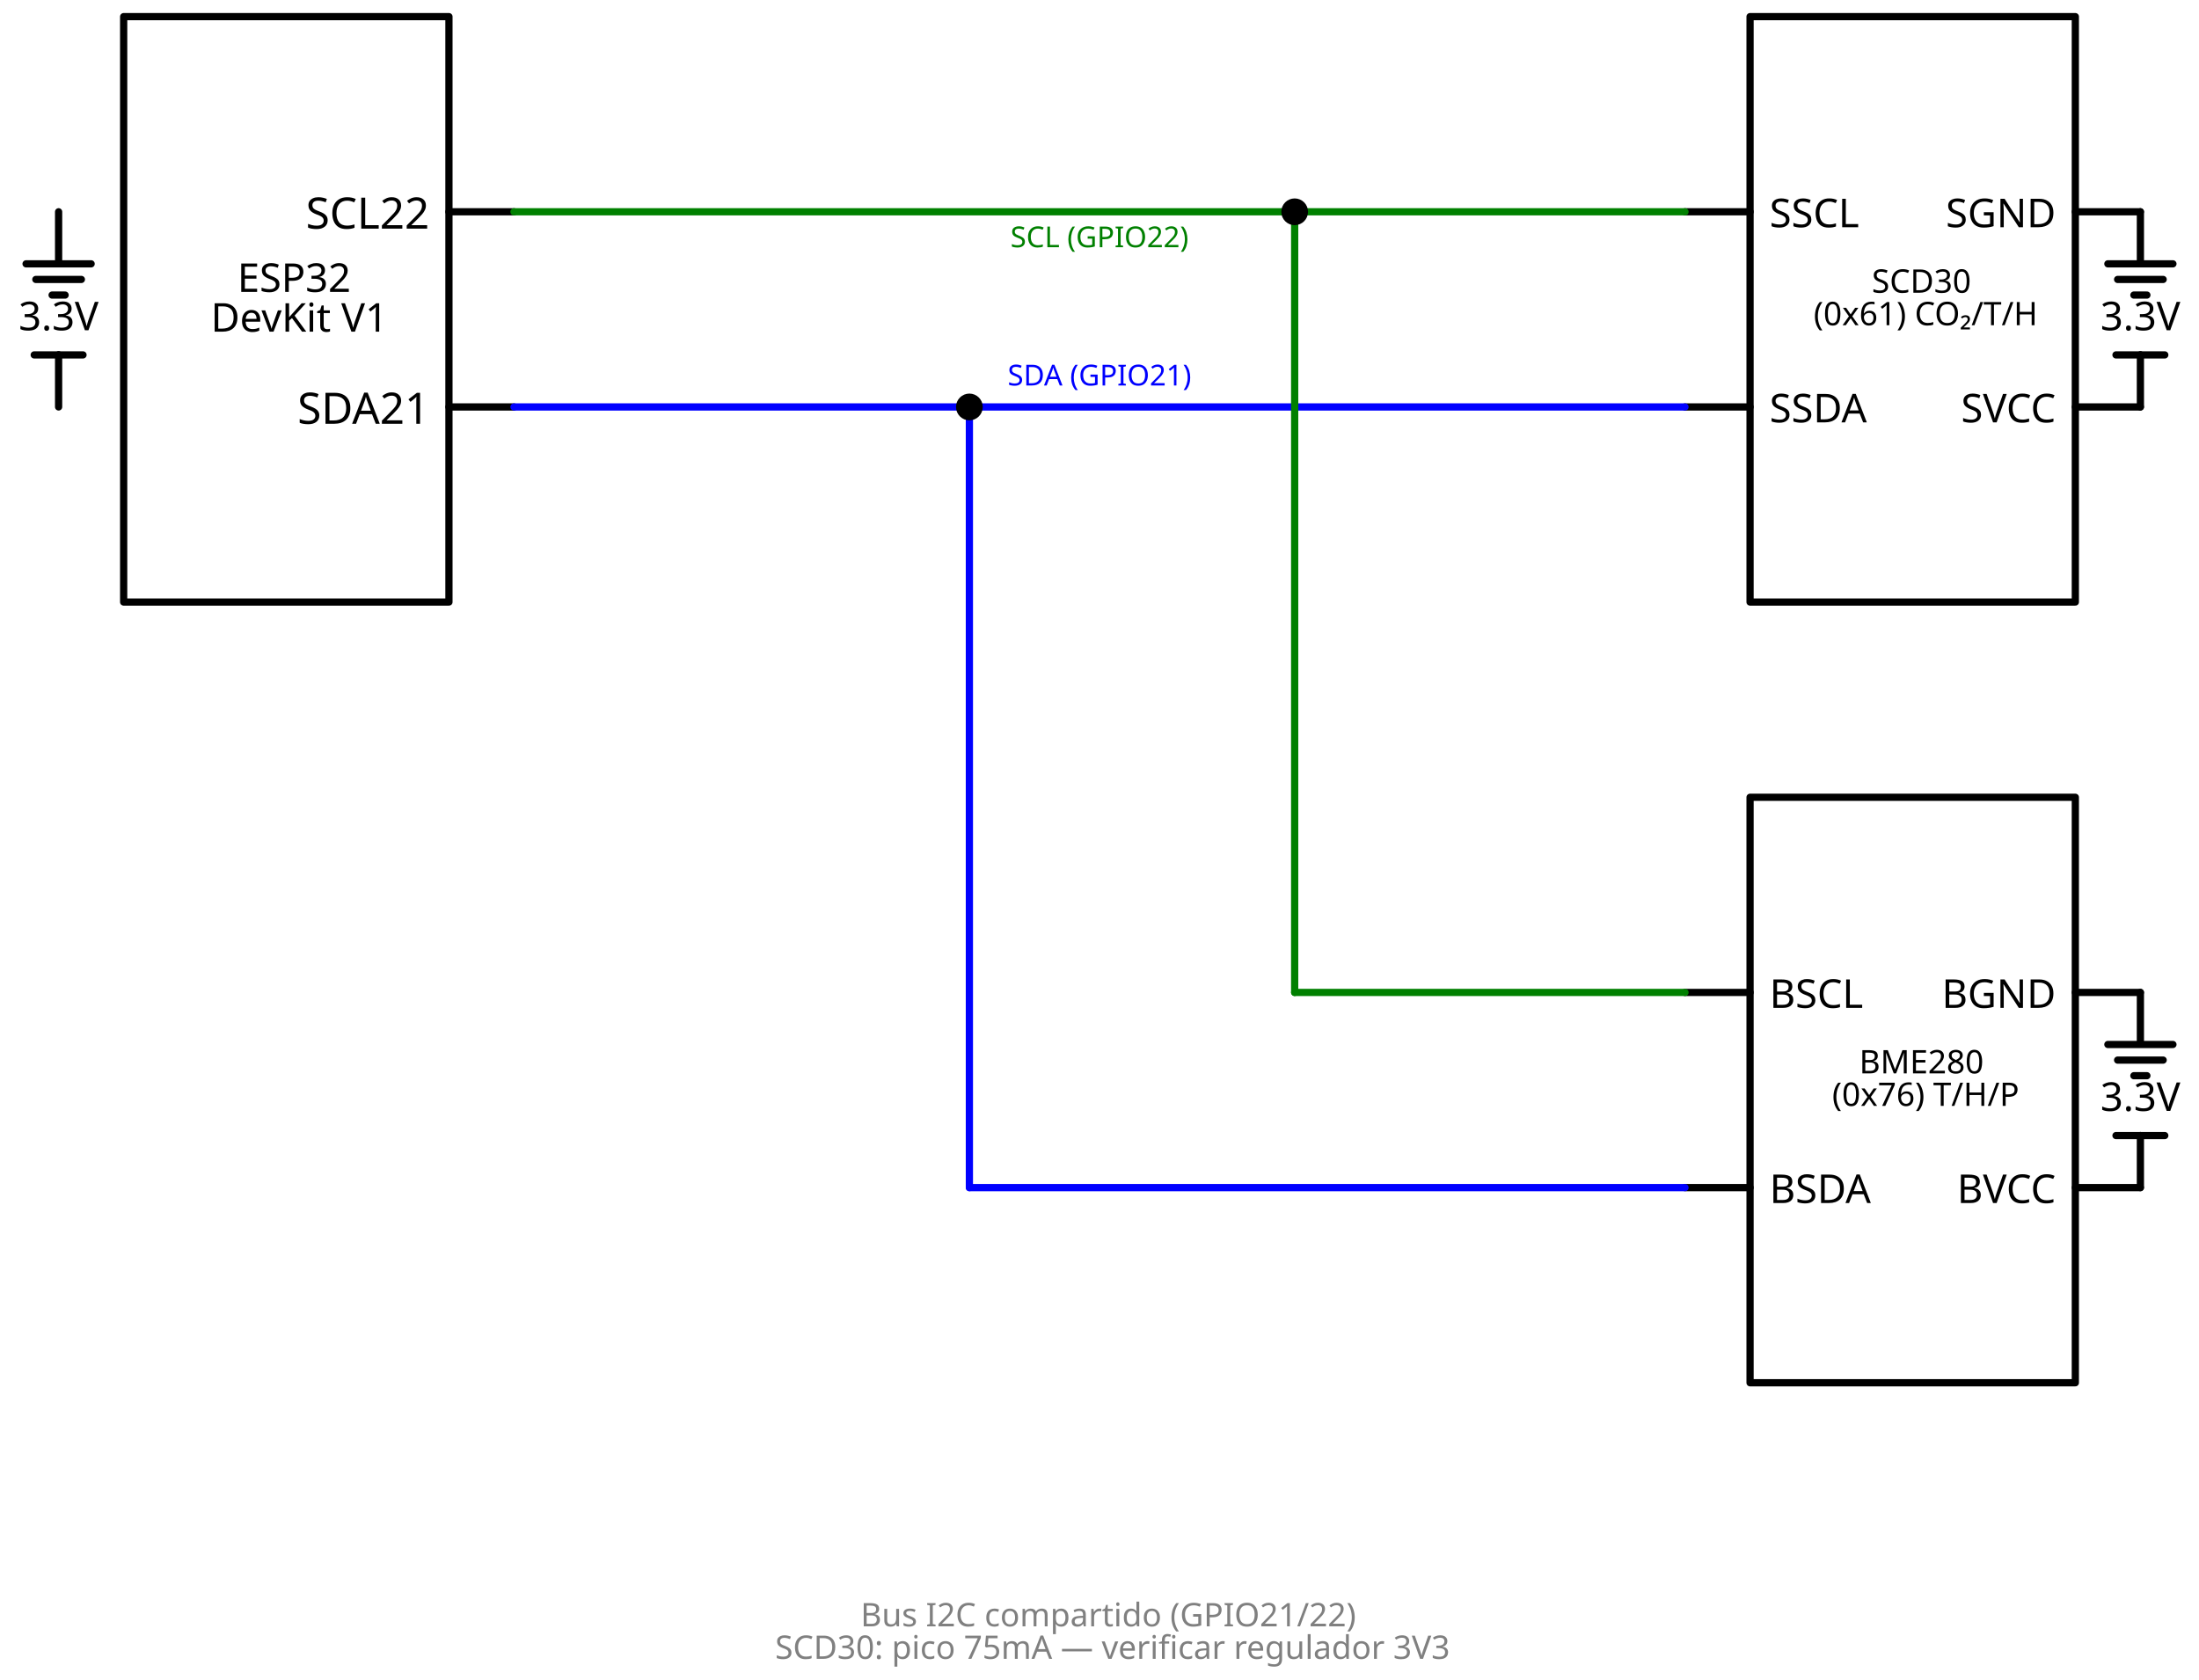
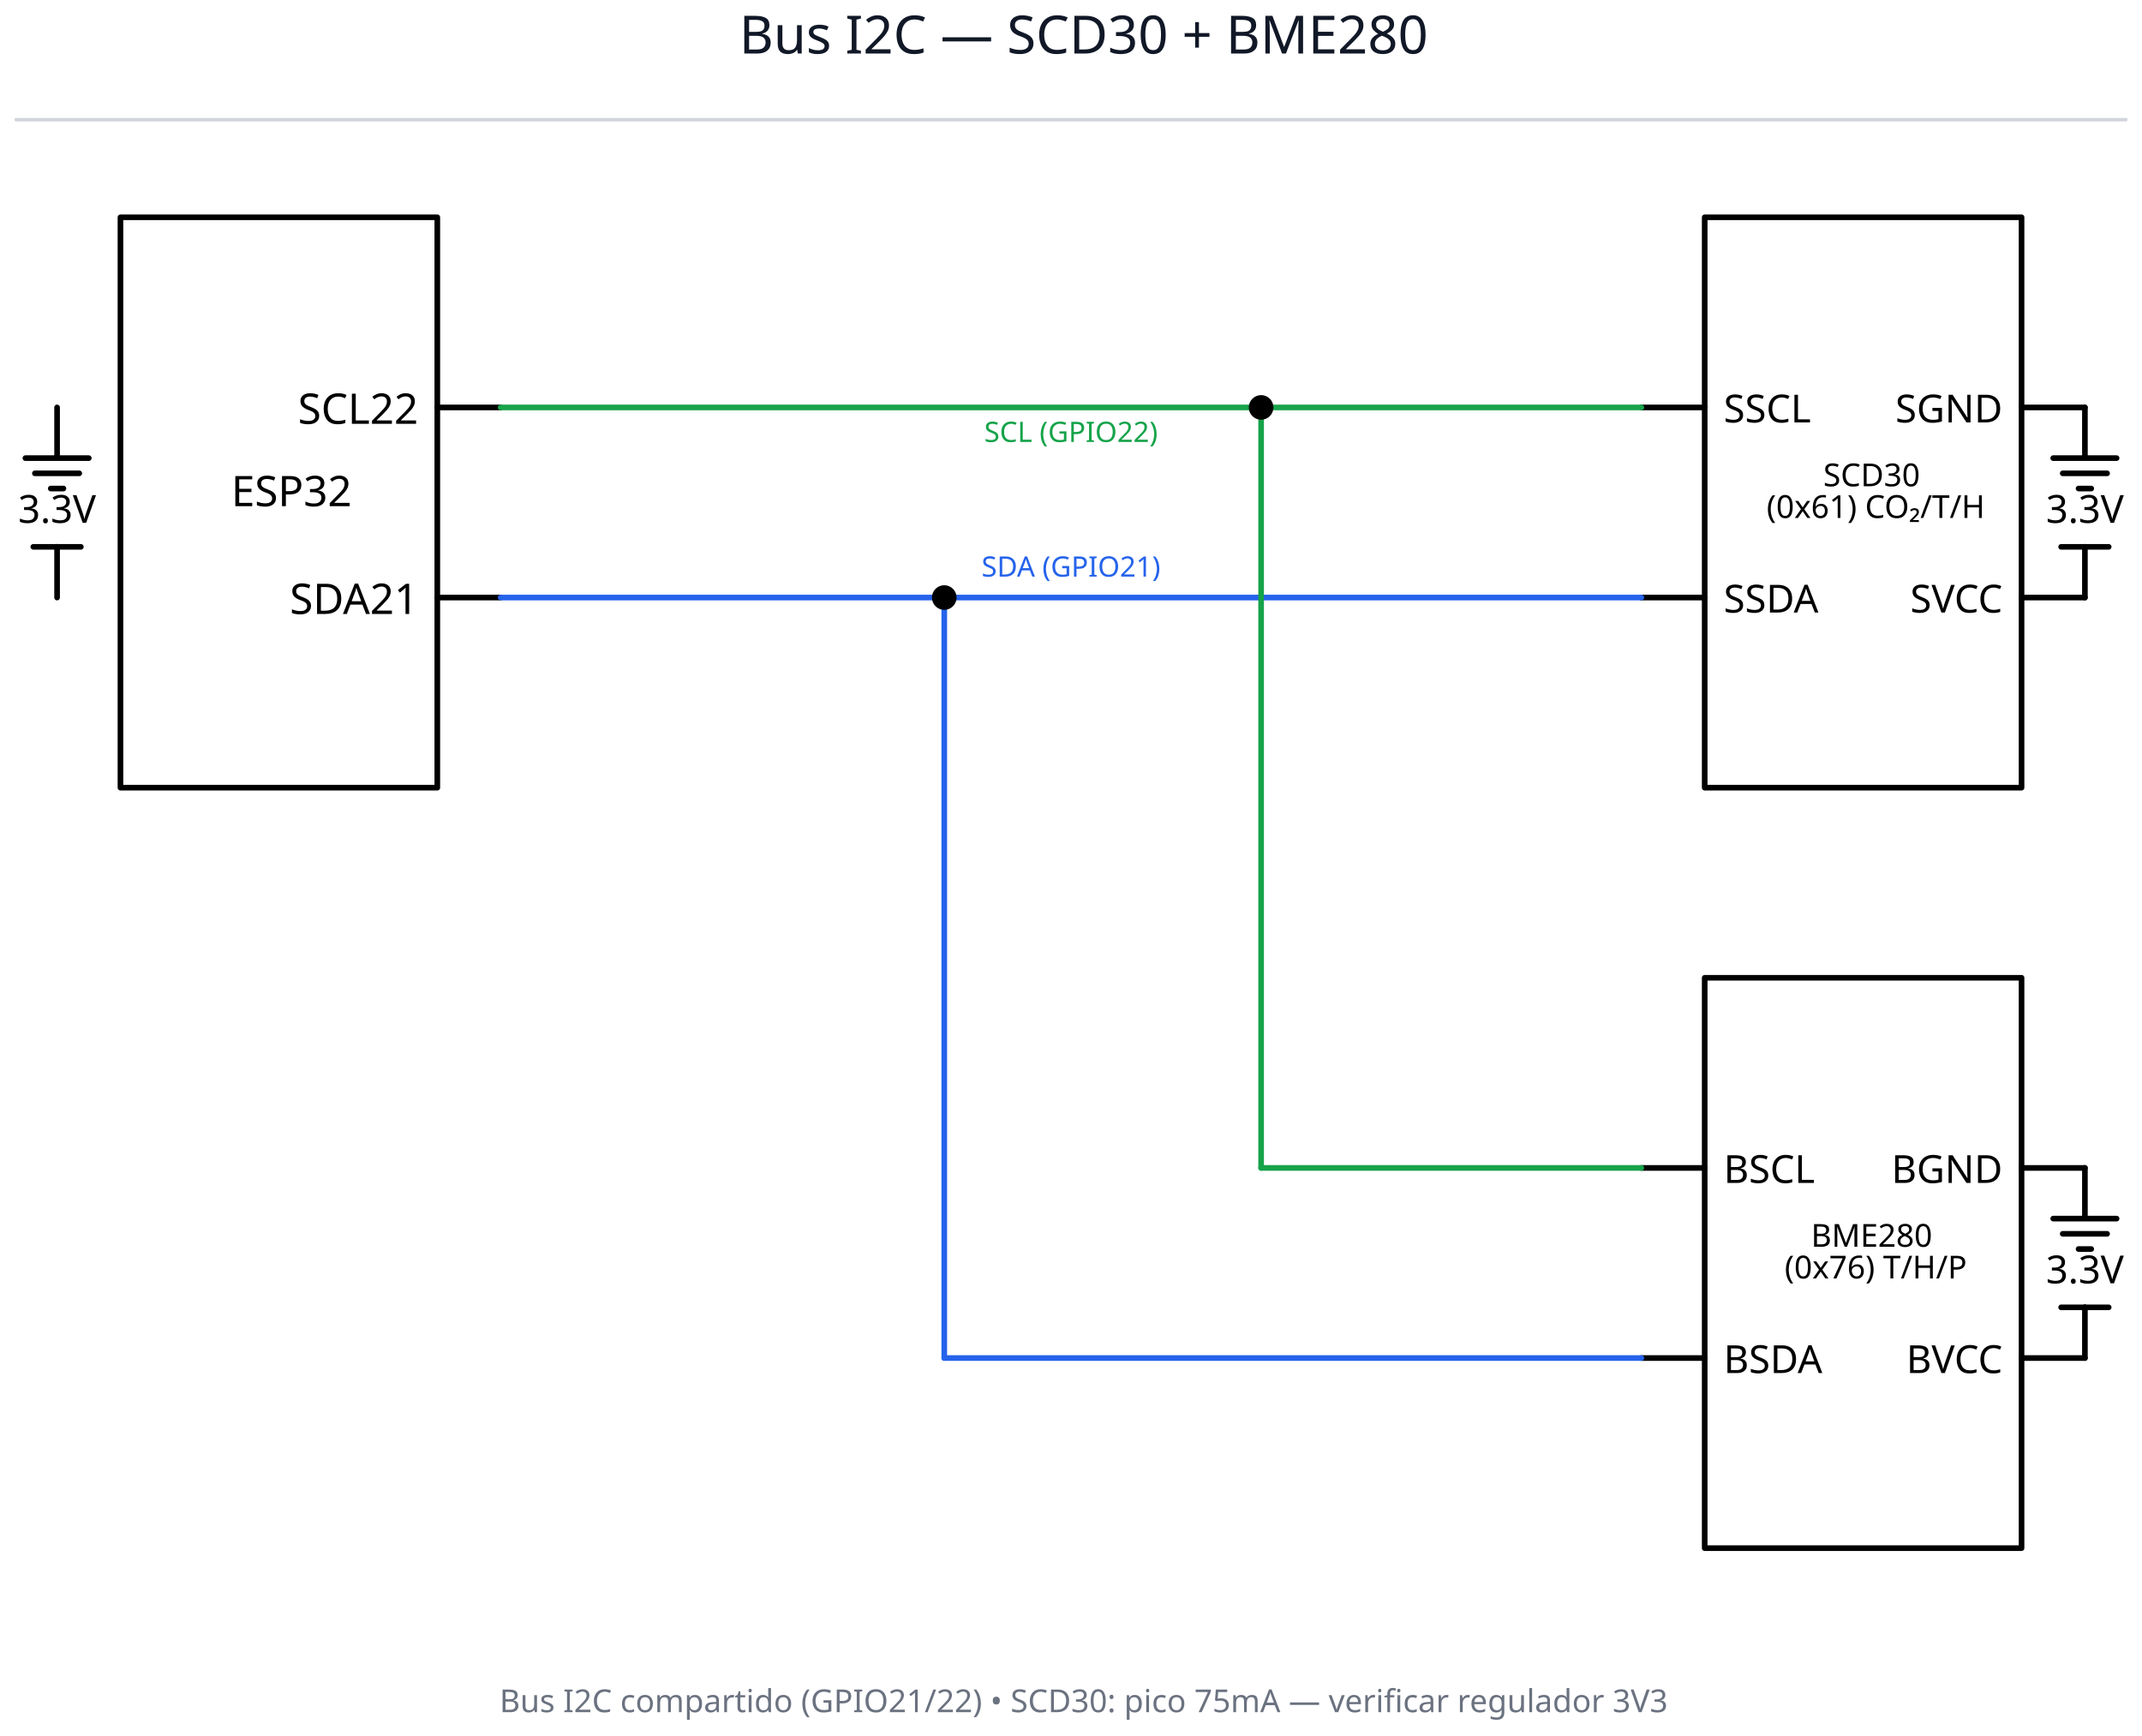
- <svg xmlns="http://www.w3.org/2000/svg" xml:lang="en" height="464.6pt" width="608.432pt" viewBox="-34.216 -166.6 608.432 464.6">
-   <path d="M 0.0,-0.0 L 90.0,-0.0 L 90.0,-162.0 L 0.0,-162.0 L 0.0,-0.0" style="stroke:black;fill:none;stroke-width:2.0;stroke-dasharray:-;stroke-linecap:round;stroke-linejoin:round;" />
-   <path d="M 90.0,-54.0 L 108.0,-54.0" style="stroke:black;fill:none;stroke-width:2.0;stroke-dasharray:-;stroke-linecap:round;stroke-linejoin:round;" />
-   <path d="M 90.0,-108.0 L 108.0,-108.0" style="stroke:black;fill:none;stroke-width:2.0;stroke-dasharray:-;stroke-linecap:round;stroke-linejoin:round;" />
-   <path d="M -18.0,-54.0 L -18.0,-68.4" style="stroke:black;fill:none;stroke-width:2.0;stroke-dasharray:-;stroke-linecap:round;stroke-linejoin:round;" />
-   <path d="M -18.0,-68.4 L -24.75,-68.4" style="stroke:black;fill:none;stroke-width:2.0;stroke-dasharray:-;stroke-linecap:round;stroke-linejoin:round;" />
-   <path d="M -18.0,-68.4 L -11.25,-68.4" style="stroke:black;fill:none;stroke-width:2.0;stroke-dasharray:-;stroke-linecap:round;stroke-linejoin:round;" />
-   <path d="M -18.0,-108.0 L -18.0,-93.6 L -27.0,-93.6 L -9.0,-93.6 M -24.3,-89.28 L -11.7,-89.28 M -19.8,-84.96 L -16.2,-84.96" style="stroke:black;fill:none;stroke-width:2.0;stroke-dasharray:-;stroke-linecap:round;stroke-linejoin:round;" />
-   <path d="M 450.0,-0.0 L 540.0,-0.0 L 540.0,-162.0 L 450.0,-162.0 L 450.0,-0.0" style="stroke:black;fill:none;stroke-width:2.0;stroke-dasharray:-;stroke-linecap:round;stroke-linejoin:round;" />
-   <path d="M 450.0,-54.0 L 432.0,-54.0" style="stroke:black;fill:none;stroke-width:2.0;stroke-dasharray:-;stroke-linecap:round;stroke-linejoin:round;" />
-   <path d="M 450.0,-108.0 L 432.0,-108.0" style="stroke:black;fill:none;stroke-width:2.0;stroke-dasharray:-;stroke-linecap:round;stroke-linejoin:round;" />
-   <path d="M 540.0,-54.0 L 558.0,-54.0" style="stroke:black;fill:none;stroke-width:2.0;stroke-dasharray:-;stroke-linecap:round;stroke-linejoin:round;" />
-   <path d="M 540.0,-108.0 L 558.0,-108.0" style="stroke:black;fill:none;stroke-width:2.0;stroke-dasharray:-;stroke-linecap:round;stroke-linejoin:round;" />
-   <path d="M 558.0,-54.0 L 558.0,-68.4" style="stroke:black;fill:none;stroke-width:2.0;stroke-dasharray:-;stroke-linecap:round;stroke-linejoin:round;" />
-   <path d="M 558.0,-68.4 L 551.25,-68.4" style="stroke:black;fill:none;stroke-width:2.0;stroke-dasharray:-;stroke-linecap:round;stroke-linejoin:round;" />
-   <path d="M 558.0,-68.4 L 564.75,-68.4" style="stroke:black;fill:none;stroke-width:2.0;stroke-dasharray:-;stroke-linecap:round;stroke-linejoin:round;" />
-   <path d="M 558.0,-108.0 L 558.0,-93.6 L 549.0,-93.6 L 567.0,-93.6 M 551.7,-89.28 L 564.3,-89.28 M 556.2,-84.96 L 559.8,-84.96" style="stroke:black;fill:none;stroke-width:2.0;stroke-dasharray:-;stroke-linecap:round;stroke-linejoin:round;" />
-   <path d="M 108.0,-54.0 L 270.0,-54.0 L 432.0,-54.0" style="stroke:blue;fill:none;stroke-width:2.0;stroke-dasharray:-;stroke-linecap:round;stroke-linejoin:round;" />
-   <path d="M 108.0,-108.0 L 270.0,-108.0 L 432.0,-108.0" style="stroke:green;fill:none;stroke-width:2.0;stroke-dasharray:-;stroke-linecap:round;stroke-linejoin:round;" />
-   <path d="M 450.0,216.0 L 540.0,216.0 L 540.0,54.0 L 450.0,54.0 L 450.0,216.0" style="stroke:black;fill:none;stroke-width:2.0;stroke-dasharray:-;stroke-linecap:round;stroke-linejoin:round;" />
-   <path d="M 450.0,162.0 L 432.0,162.0" style="stroke:black;fill:none;stroke-width:2.0;stroke-dasharray:-;stroke-linecap:round;stroke-linejoin:round;" />
-   <path d="M 450.0,108.0 L 432.0,108.0" style="stroke:black;fill:none;stroke-width:2.0;stroke-dasharray:-;stroke-linecap:round;stroke-linejoin:round;" />
-   <path d="M 540.0,162.0 L 558.0,162.0" style="stroke:black;fill:none;stroke-width:2.0;stroke-dasharray:-;stroke-linecap:round;stroke-linejoin:round;" />
-   <path d="M 540.0,108.0 L 558.0,108.0" style="stroke:black;fill:none;stroke-width:2.0;stroke-dasharray:-;stroke-linecap:round;stroke-linejoin:round;" />
-   <path d="M 558.0,162.0 L 558.0,147.6" style="stroke:black;fill:none;stroke-width:2.0;stroke-dasharray:-;stroke-linecap:round;stroke-linejoin:round;" />
-   <path d="M 558.0,147.6 L 551.25,147.6" style="stroke:black;fill:none;stroke-width:2.0;stroke-dasharray:-;stroke-linecap:round;stroke-linejoin:round;" />
-   <path d="M 558.0,147.6 L 564.75,147.6" style="stroke:black;fill:none;stroke-width:2.0;stroke-dasharray:-;stroke-linecap:round;stroke-linejoin:round;" />
-   <path d="M 558.0,108.0 L 558.0,122.4 L 549.0,122.4 L 567.0,122.4 M 551.7,126.72 L 564.3,126.72 M 556.2,131.04 L 559.8,131.04" style="stroke:black;fill:none;stroke-width:2.0;stroke-dasharray:-;stroke-linecap:round;stroke-linejoin:round;" />
-   <path d="M 234.0,-54.0 L 234,54.0 L 234,162.0" style="stroke:blue;fill:none;stroke-width:2.0;stroke-dasharray:-;stroke-linecap:round;stroke-linejoin:round;" />
-   <path d="M 234,162.0 L 333.0,162.0 L 432.0,162.0" style="stroke:blue;fill:none;stroke-width:2.0;stroke-dasharray:-;stroke-linecap:round;stroke-linejoin:round;" />
-   <path d="M 324.0,-108.0 L 324.0,-0.0 L 324,108.0" style="stroke:green;fill:none;stroke-width:2.0;stroke-dasharray:-;stroke-linecap:round;stroke-linejoin:round;" />
-   <path d="M 324,108.0 L 378.0,108.0 L 432.0,108.0" style="stroke:green;fill:none;stroke-width:2.0;stroke-dasharray:-;stroke-linecap:round;stroke-linejoin:round;" />
+ <svg xmlns="http://www.w3.org/2000/svg" xml:lang="en" height="492.92pt" width="608.432pt" viewBox="-34.216 -223.72 608.432 492.92" style="background-color:white;">
+   <path d="M 0.0,-0.0 L 90.0,-0.0 L 90.0,-162.0 L 0.0,-162.0 L 0.0,-0.0" style="stroke:black;fill:none;stroke-width:1.6;stroke-dasharray:-;stroke-linecap:round;stroke-linejoin:round;" />
+   <path d="M 90.0,-54.0 L 108.0,-54.0" style="stroke:black;fill:none;stroke-width:1.6;stroke-dasharray:-;stroke-linecap:round;stroke-linejoin:round;" />
+   <path d="M 90.0,-108.0 L 108.0,-108.0" style="stroke:black;fill:none;stroke-width:1.6;stroke-dasharray:-;stroke-linecap:round;stroke-linejoin:round;" />
+   <path d="M -18.0,-54.0 L -18.0,-68.4" style="stroke:black;fill:none;stroke-width:1.6;stroke-dasharray:-;stroke-linecap:round;stroke-linejoin:round;" />
+   <path d="M -18.0,-68.4 L -24.75,-68.4" style="stroke:black;fill:none;stroke-width:1.6;stroke-dasharray:-;stroke-linecap:round;stroke-linejoin:round;" />
+   <path d="M -18.0,-68.4 L -11.25,-68.4" style="stroke:black;fill:none;stroke-width:1.6;stroke-dasharray:-;stroke-linecap:round;stroke-linejoin:round;" />
+   <path d="M -18.0,-108.0 L -18.0,-93.6 L -27.0,-93.6 L -9.0,-93.6 M -24.3,-89.28 L -11.7,-89.28 M -19.8,-84.96 L -16.2,-84.96" style="stroke:black;fill:none;stroke-width:1.6;stroke-dasharray:-;stroke-linecap:round;stroke-linejoin:round;" />
+   <path d="M 450.0,-0.0 L 540.0,-0.0 L 540.0,-162.0 L 450.0,-162.0 L 450.0,-0.0" style="stroke:black;fill:none;stroke-width:1.6;stroke-dasharray:-;stroke-linecap:round;stroke-linejoin:round;" />
+   <path d="M 450.0,-54.0 L 432.0,-54.0" style="stroke:black;fill:none;stroke-width:1.6;stroke-dasharray:-;stroke-linecap:round;stroke-linejoin:round;" />
+   <path d="M 450.0,-108.0 L 432.0,-108.0" style="stroke:black;fill:none;stroke-width:1.6;stroke-dasharray:-;stroke-linecap:round;stroke-linejoin:round;" />
+   <path d="M 540.0,-54.0 L 558.0,-54.0" style="stroke:black;fill:none;stroke-width:1.6;stroke-dasharray:-;stroke-linecap:round;stroke-linejoin:round;" />
+   <path d="M 540.0,-108.0 L 558.0,-108.0" style="stroke:black;fill:none;stroke-width:1.6;stroke-dasharray:-;stroke-linecap:round;stroke-linejoin:round;" />
+   <path d="M 558.0,-54.0 L 558.0,-68.4" style="stroke:black;fill:none;stroke-width:1.6;stroke-dasharray:-;stroke-linecap:round;stroke-linejoin:round;" />
+   <path d="M 558.0,-68.4 L 551.25,-68.4" style="stroke:black;fill:none;stroke-width:1.6;stroke-dasharray:-;stroke-linecap:round;stroke-linejoin:round;" />
+   <path d="M 558.0,-68.4 L 564.75,-68.4" style="stroke:black;fill:none;stroke-width:1.6;stroke-dasharray:-;stroke-linecap:round;stroke-linejoin:round;" />
+   <path d="M 558.0,-108.0 L 558.0,-93.6 L 549.0,-93.6 L 567.0,-93.6 M 551.7,-89.28 L 564.3,-89.28 M 556.2,-84.96 L 559.8,-84.96" style="stroke:black;fill:none;stroke-width:1.6;stroke-dasharray:-;stroke-linecap:round;stroke-linejoin:round;" />
+   <path d="M 108.0,-54.0 L 270.0,-54.0 L 432.0,-54.0" style="stroke:#2563eb;fill:none;stroke-width:1.6;stroke-dasharray:-;stroke-linecap:round;stroke-linejoin:round;" />
+   <path d="M 108.0,-108.0 L 270.0,-108.0 L 432.0,-108.0" style="stroke:#16a34a;fill:none;stroke-width:1.6;stroke-dasharray:-;stroke-linecap:round;stroke-linejoin:round;" />
+   <path d="M 450.0,216.0 L 540.0,216.0 L 540.0,54.0 L 450.0,54.0 L 450.0,216.0" style="stroke:black;fill:none;stroke-width:1.6;stroke-dasharray:-;stroke-linecap:round;stroke-linejoin:round;" />
+   <path d="M 450.0,162.0 L 432.0,162.0" style="stroke:black;fill:none;stroke-width:1.6;stroke-dasharray:-;stroke-linecap:round;stroke-linejoin:round;" />
+   <path d="M 450.0,108.0 L 432.0,108.0" style="stroke:black;fill:none;stroke-width:1.6;stroke-dasharray:-;stroke-linecap:round;stroke-linejoin:round;" />
+   <path d="M 540.0,162.0 L 558.0,162.0" style="stroke:black;fill:none;stroke-width:1.6;stroke-dasharray:-;stroke-linecap:round;stroke-linejoin:round;" />
+   <path d="M 540.0,108.0 L 558.0,108.0" style="stroke:black;fill:none;stroke-width:1.6;stroke-dasharray:-;stroke-linecap:round;stroke-linejoin:round;" />
+   <path d="M 558.0,162.0 L 558.0,147.6" style="stroke:black;fill:none;stroke-width:1.6;stroke-dasharray:-;stroke-linecap:round;stroke-linejoin:round;" />
+   <path d="M 558.0,147.6 L 551.25,147.6" style="stroke:black;fill:none;stroke-width:1.6;stroke-dasharray:-;stroke-linecap:round;stroke-linejoin:round;" />
+   <path d="M 558.0,147.6 L 564.75,147.6" style="stroke:black;fill:none;stroke-width:1.6;stroke-dasharray:-;stroke-linecap:round;stroke-linejoin:round;" />
+   <path d="M 558.0,108.0 L 558.0,122.4 L 549.0,122.4 L 567.0,122.4 M 551.7,126.72 L 564.3,126.72 M 556.2,131.04 L 559.8,131.04" style="stroke:black;fill:none;stroke-width:1.6;stroke-dasharray:-;stroke-linecap:round;stroke-linejoin:round;" />
+   <path d="M 234.0,-54.0 L 234,54.0 L 234,162.0" style="stroke:#2563eb;fill:none;stroke-width:1.6;stroke-dasharray:-;stroke-linecap:round;stroke-linejoin:round;" />
+   <path d="M 234,162.0 L 333.0,162.0 L 432.0,162.0" style="stroke:#2563eb;fill:none;stroke-width:1.6;stroke-dasharray:-;stroke-linecap:round;stroke-linejoin:round;" />
+   <path d="M 324.0,-108.0 L 324.0,-0.0 L 324,108.0" style="stroke:#16a34a;fill:none;stroke-width:1.6;stroke-dasharray:-;stroke-linecap:round;stroke-linejoin:round;" />
+   <path d="M 324,108.0 L 378.0,108.0 L 432.0,108.0" style="stroke:#16a34a;fill:none;stroke-width:1.6;stroke-dasharray:-;stroke-linecap:round;stroke-linejoin:round;" />
+   <path d="M -29.616,-189.72 L 270.0,-189.72 L 569.616,-189.72" style="stroke:#d1d5db;fill:none;stroke-width:1.0;stroke-dasharray:-;stroke-linecap:round;stroke-linejoin:round;" />
  <text x="84.6" y="-66.0" dominant-baseline="central" fill="black" font-size="12" font-family="sans" text-anchor="end">
    <tspan x="84.6" dy="12">SDA21</tspan>
  </text>
  <text x="84.6" y="-120.0" dominant-baseline="central" fill="black" font-size="12" font-family="sans" text-anchor="end">
    <tspan x="84.6" dy="12">SCL22</tspan>
  </text>
-   <text x="48.6" y="-101.1" dominant-baseline="central" fill="black" font-size="11" font-family="sans" text-anchor="middle">
-     <tspan x="48.6" dy="11">ESP32</tspan>
-     <tspan x="48.6" dy="11">DevKit V1</tspan>
+   <text x="48.6" y="-96.6" dominant-baseline="central" fill="black" font-size="12" font-family="sans" text-anchor="middle">
+     <tspan x="48.6" dy="12">ESP32</tspan>
  </text>
  <text x="-18.0" y="-83.0" dominant-baseline="ideographic" fill="black" font-size="11" font-family="sans" text-anchor="middle">
    <tspan x="-18.0" dy="11">3.3V</tspan>
  </text>
  <text x="455.4" y="-65.0" dominant-baseline="central" fill="black" font-size="11" font-family="sans" text-anchor="start">
    <tspan x="455.4" dy="11">SSDA</tspan>
  </text>
  <text x="455.4" y="-119.0" dominant-baseline="central" fill="black" font-size="11" font-family="sans" text-anchor="start">
    <tspan x="455.4" dy="11">SSCL</tspan>
  </text>
  <text x="534.6" y="-65.0" dominant-baseline="central" fill="black" font-size="11" font-family="sans" text-anchor="end">
    <tspan x="534.6" dy="11">SVCC</tspan>
  </text>
  <text x="534.6" y="-119.0" dominant-baseline="central" fill="black" font-size="11" font-family="sans" text-anchor="end">
    <tspan x="534.6" dy="11">SGND</tspan>
  </text>
  <text x="498.6" y="-98.1" dominant-baseline="central" fill="black" font-size="9" font-family="sans" text-anchor="middle">
    <tspan x="498.6" dy="9">SCD30</tspan>
    <tspan x="498.6" dy="9">(0x61) CO₂/T/H</tspan>
  </text>
  <text x="558.0" y="-83.0" dominant-baseline="ideographic" fill="black" font-size="11" font-family="sans" text-anchor="middle">
    <tspan x="558.0" dy="11">3.3V</tspan>
  </text>
-   <text x="270.0" y="-65.6" dominant-baseline="ideographic" fill="blue" font-size="8" font-family="sans" text-anchor="middle">
+   <text x="270.0" y="-65.6" dominant-baseline="ideographic" fill="#2563eb" font-size="8" font-family="sans" text-anchor="middle">
    <tspan x="270.0" dy="8">SDA (GPIO21)</tspan>
  </text>
-   <text x="270.0" y="-112.4" dominant-baseline="hanging" fill="green" font-size="8" font-family="sans" text-anchor="middle">
+   <text x="270.0" y="-112.4" dominant-baseline="hanging" fill="#16a34a" font-size="8" font-family="sans" text-anchor="middle">
    <tspan x="270.0" dy="8">SCL (GPIO22)</tspan>
  </text>
  <text x="455.4" y="151.0" dominant-baseline="central" fill="black" font-size="11" font-family="sans" text-anchor="start">
    <tspan x="455.4" dy="11">BSDA</tspan>
  </text>
  <text x="455.4" y="97.0" dominant-baseline="central" fill="black" font-size="11" font-family="sans" text-anchor="start">
    <tspan x="455.4" dy="11">BSCL</tspan>
  </text>
  <text x="534.6" y="151.0" dominant-baseline="central" fill="black" font-size="11" font-family="sans" text-anchor="end">
    <tspan x="534.6" dy="11">BVCC</tspan>
  </text>
  <text x="534.6" y="97.0" dominant-baseline="central" fill="black" font-size="11" font-family="sans" text-anchor="end">
    <tspan x="534.6" dy="11">BGND</tspan>
  </text>
  <text x="498.6" y="117.9" dominant-baseline="central" fill="black" font-size="9" font-family="sans" text-anchor="middle">
    <tspan x="498.6" dy="9">BME280</tspan>
    <tspan x="498.6" dy="9">(0x76) T/H/P</tspan>
  </text>
  <text x="558.0" y="133.0" dominant-baseline="ideographic" fill="black" font-size="11" font-family="sans" text-anchor="middle">
    <tspan x="558.0" dy="11">3.3V</tspan>
  </text>
-   <text x="273.6" y="270.9" dominant-baseline="central" fill="gray" font-size="9" font-family="sans" text-anchor="middle">
-     <tspan x="273.6" dy="9">Bus I2C compartido (GPIO21/22)</tspan>
-     <tspan x="273.6" dy="9">SCD30: pico 75mA — verificar regulador 3V3</tspan>
+   <text x="273.6" y="246.6" dominant-baseline="hanging" fill="#6b7280" font-size="9" font-family="sans" text-anchor="middle">
+     <tspan x="273.6" dy="9">Bus I2C compartido (GPIO21/22)  •  SCD30: pico 75mA — verificar regulador 3V3</tspan>
  </text>
-   <circle cx="234.0" cy="-54.0" r="2.7" style="stroke:black;fill:black;stroke-width:2.0;stroke-dasharray:-;" />
-   <circle cx="324.0" cy="-108.0" r="2.7" style="stroke:black;fill:black;stroke-width:2.0;stroke-dasharray:-;" />
+   <text x="273.6" y="-219.12" dominant-baseline="ideographic" fill="#111827" font-size="15" font-family="sans" text-anchor="middle">
+     <tspan x="273.6" dy="15">Bus I2C — SCD30 + BME280</tspan>
+   </text>
+   <circle cx="234.0" cy="-54.0" r="2.7" style="stroke:black;fill:black;stroke-width:1.6;stroke-dasharray:-;" />
+   <circle cx="324.0" cy="-108.0" r="2.7" style="stroke:black;fill:black;stroke-width:1.6;stroke-dasharray:-;" />
</svg>
